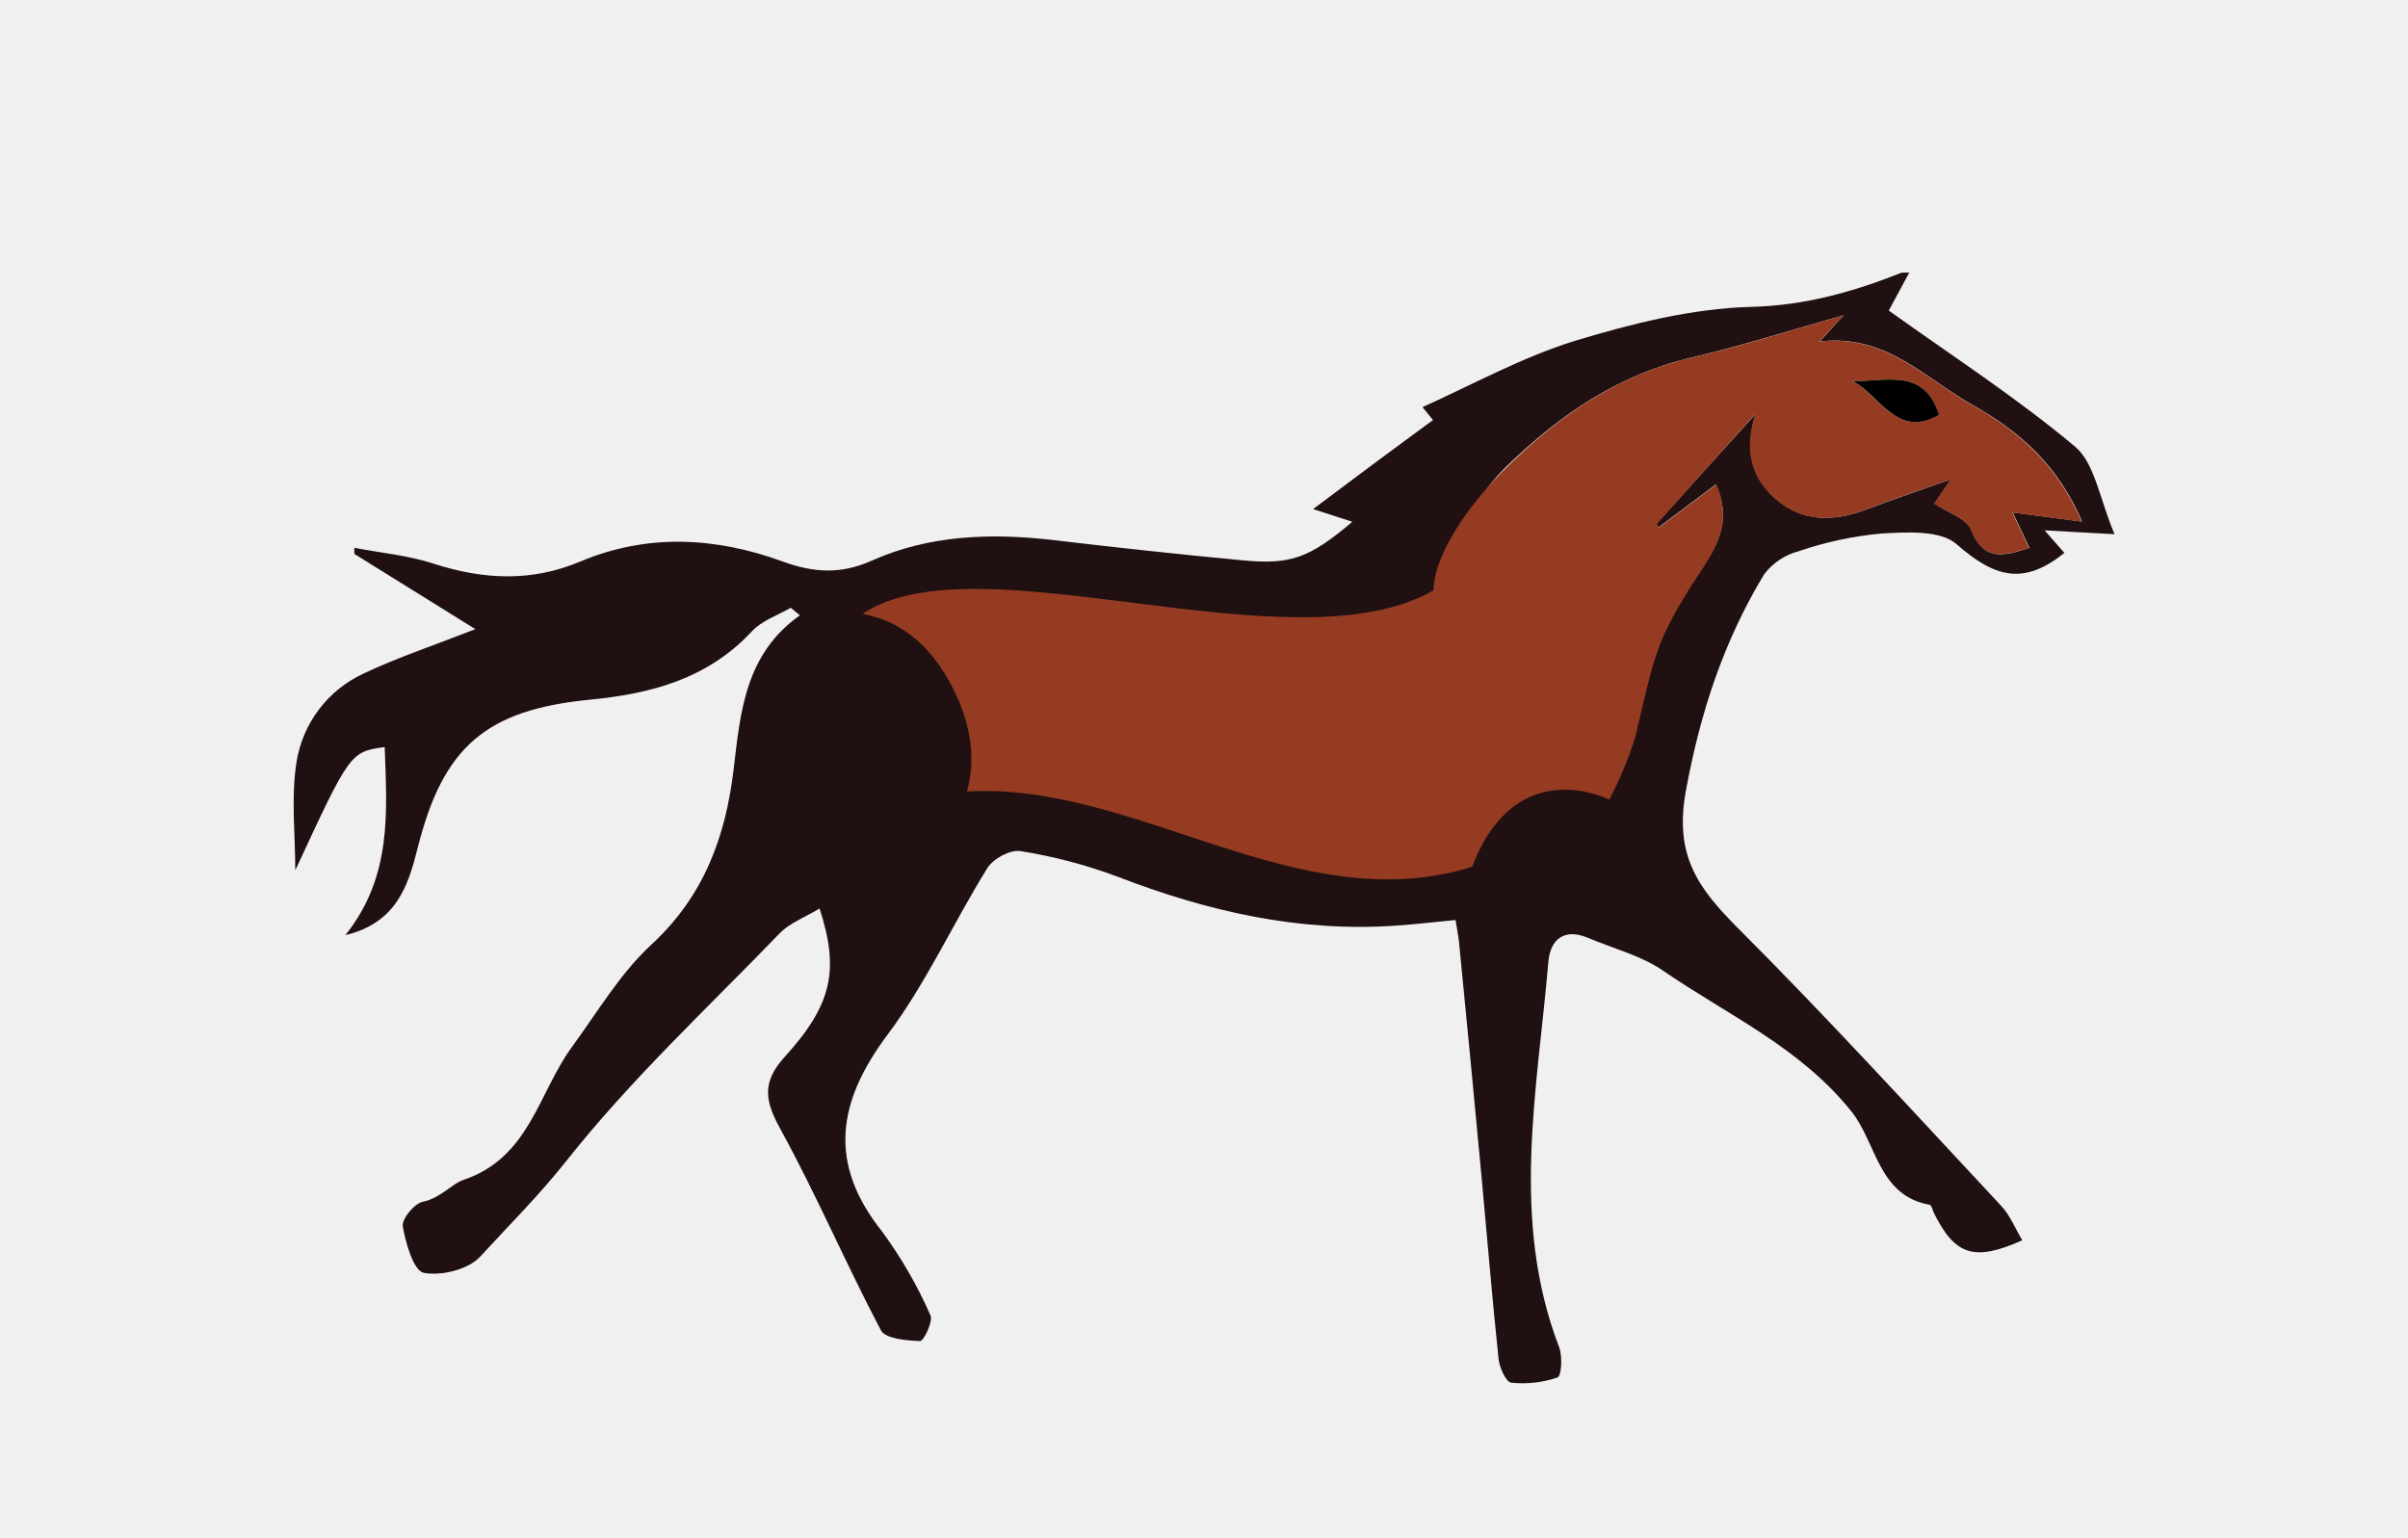
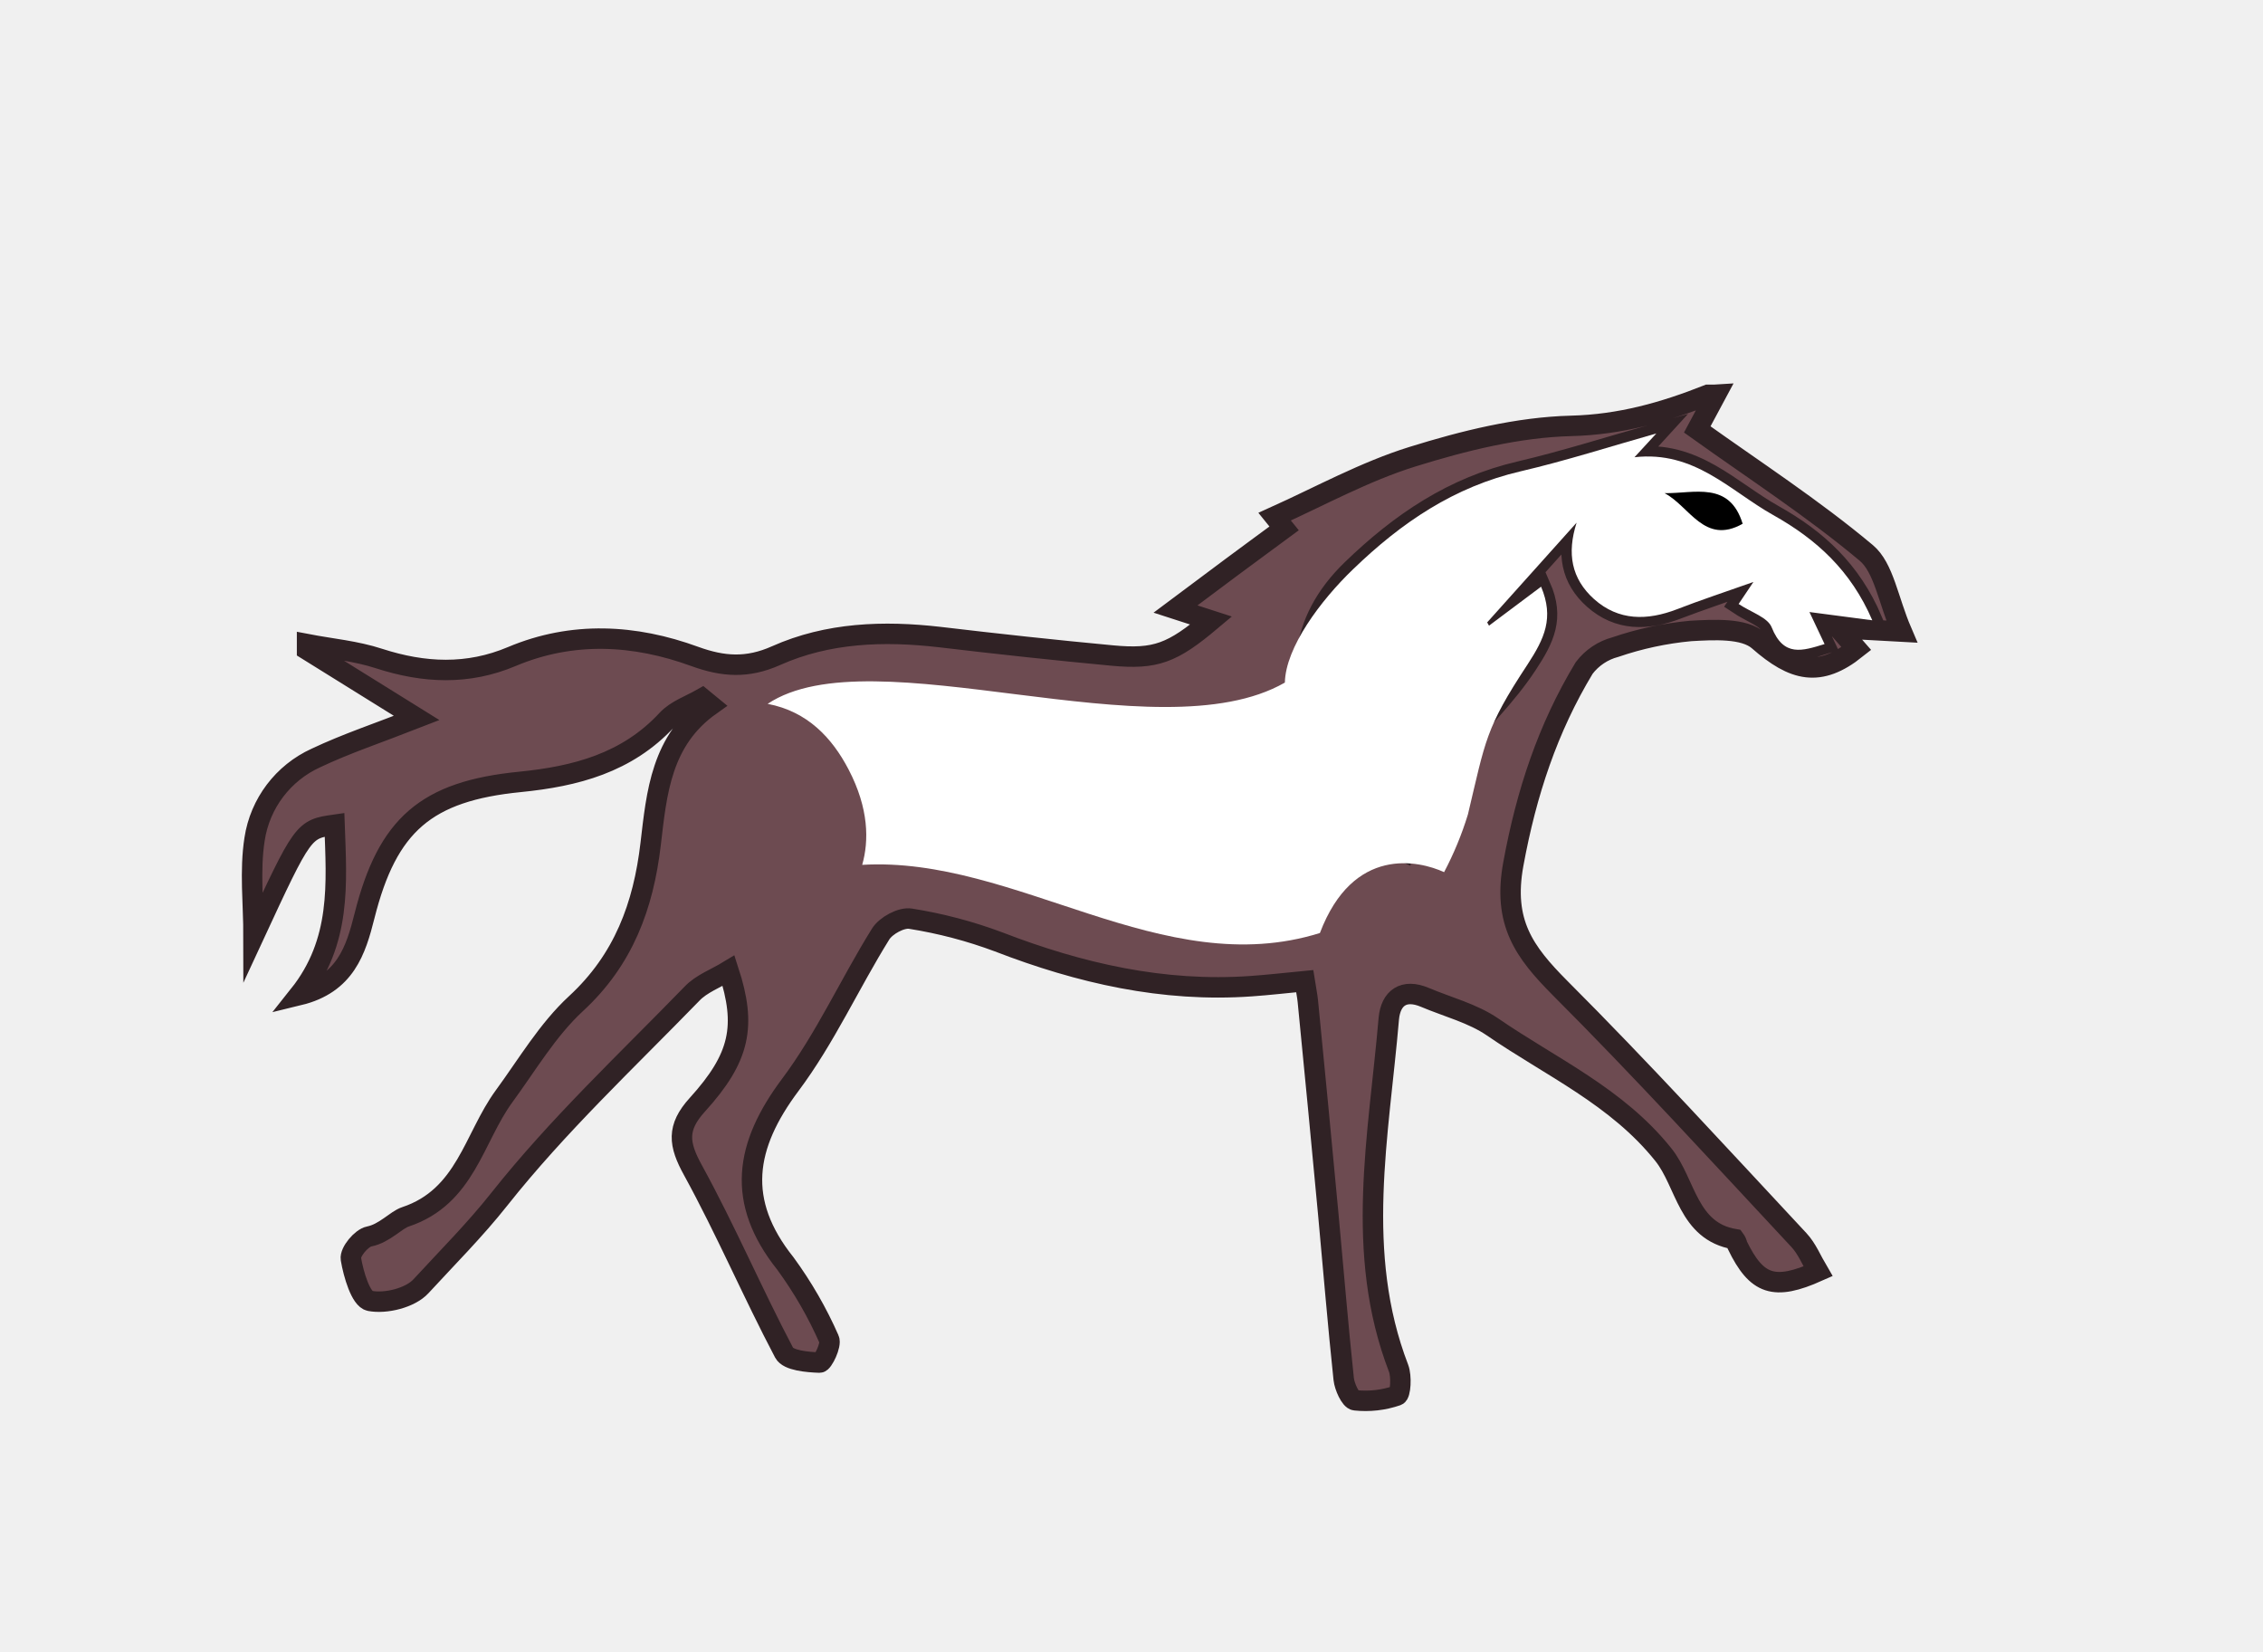
- <svg xmlns="http://www.w3.org/2000/svg" id="Layer_1" data-name="Layer 1" viewBox="0 0 320 204.31">
+ <svg xmlns="http://www.w3.org/2000/svg" id="Layer_1" data-name="Layer 1" viewBox="0 0 332 242.24">
  <defs>
-     <style>.cls-1{fill:#201011;}.cls-2{fill:#943b21;}</style>
+     <style>.cls-1{fill:#6d4b51;stroke:#302225;stroke-miterlimit:10;stroke-width:3px;}.cls-2{fill:#fff;}</style>
  </defs>
-   <path class="cls-1" d="M253.73,36.22L251,41.28c8.39,6,17,11.58,24.79,18.11C278.38,61.6,279,66.27,281,71l-9.29-.51,2.63,3c-5.39,4.3-9.19,3.35-14.34-1.17-2.14-1.88-6.64-1.6-10-1.41a47.62,47.62,0,0,0-11,2.36,8.45,8.45,0,0,0-4.57,3.07c-5.36,8.87-8.48,18.34-10.39,28.75-1.58,8.59,1.6,12.91,6.82,18.17,12,12,23.46,24.56,35.07,37,1.19,1.27,1.87,3,2.81,4.59-6.45,2.88-9,2-11.84-3.83a2.18,2.18,0,0,0-.39-0.88c-6.91-1.16-7.13-8.24-10.46-12.4-6.84-8.56-16.49-12.84-25.06-18.74-2.92-2-6.6-2.93-9.93-4.34-3.13-1.32-5,.11-5.29,3.1-1.46,17.14-5.09,34.36,1.43,51.31,0.46,1.2.3,3.83-.21,4a14.19,14.19,0,0,1-6.17.7c-0.68-.07-1.55-2-1.67-3.13-0.85-8-1.51-16.1-2.26-24.16q-1.46-15.63-3-31.26c-0.08-.81-0.25-1.6-0.46-2.94-2.72.26-5.29,0.56-7.87,0.74-12.9.91-25.11-1.89-37.07-6.51a66.74,66.74,0,0,0-12.88-3.39c-1.34-.23-3.62,1-4.4,2.26-4.54,7.3-8.12,15.27-13.24,22.11-6.69,8.93-8,17.1-.74,26.2a59.07,59.07,0,0,1,6.42,11.13c0.38,0.79-.91,3.44-1.38,3.42-1.8-.06-4.61-0.3-5.21-1.44-4.65-8.82-8.56-18-13.37-26.77-2.11-3.82-2.43-6.24.63-9.61,6.3-6.94,7.23-11.56,4.59-19.67-1.89,1.15-4,1.92-5.36,3.36C94,134,83.84,143.46,75.32,154.23c-3.6,4.55-7.65,8.59-11.51,12.79-1.57,1.71-5.16,2.6-7.5,2.15-1.33-.26-2.4-3.9-2.78-6.16-0.17-1,1.54-3.07,2.68-3.29,2.28-.46,3.91-2.41,5.32-2.88,8.84-2.94,10-11.56,14.46-17.67,3.4-4.64,6.4-9.77,10.56-13.61,7-6.45,9.89-14.37,10.95-23.38,0.89-7.58,1.54-15.26,8.8-20.4l-1.22-1c-1.75,1-3.86,1.72-5.18,3.15C94,90.26,86.46,92.22,78.33,93c-13.75,1.36-19.44,6.26-22.81,19.64-1.28,5.1-2.82,10-9.62,11.65,6.25-7.85,5.52-16.42,5.22-25-4.59.66-4.59,0.66-11.88,16.38,0-4.77-.58-9.63.15-14.28a15.65,15.65,0,0,1,9-11.9c4.45-2.11,9.16-3.67,14.78-5.87l-16.08-10V72.81c3.54,0.68,7.18,1,10.58,2.12,6.6,2.13,13,2.43,19.48-.31,8.89-3.74,18-3.23,26.83,0,4.16,1.51,7.72,1.75,11.91-.12,7.62-3.4,15.8-3.67,24-2.73,8.43,1,16.87,1.92,25.32,2.71,6.39,0.6,8.83-.35,14.51-5.13l-5.22-1.69c2.91-2.17,5.53-4.14,8.16-6.1s5.08-3.74,7.77-5.73l-1.39-1.72c6.65-3,13.21-6.62,20.22-8.8C216.9,43,224.84,41,232.65,40.79c7.23-.18,13.62-2,20.08-4.56h1ZM245,41.9c-6.72,1.89-13.32,4-20.05,5.58-9.75,2.27-17.49,7.5-24.61,14.38-8.05,7.79-8.13,16.47-4.55,26a43.22,43.22,0,0,0,2.65,5.86c4,7.18,1,5.62,9.19,9.36,0.15-1.56,1.62-.39,1.75-1.5,1.27-11.18,10.46-16.38,16.65-25.77,2.54-3.85,4-6.86,2-11.43l-7.64,5.72-0.27-.48L233.31,55c-1.39,4.52-.76,8.25,2.56,11.21,3.62,3.22,7.82,3.15,12.17,1.49,3.38-1.29,6.82-2.43,11.21-4l-2.17,3.23c1.83,1.23,4.27,2,4.85,3.43,1.73,4.4,4.49,3.5,7.76,2.45l-2.22-4.7,9.22,1.21c-3.14-7.33-8.08-11.86-14.5-15.46s-11.55-9.49-20.35-8.48Z" />
-   <path class="cls-2" d="M245,41.9l-3.21,3.49c8.81-1,14,4.92,20.35,8.48s11.35,8.13,14.5,15.46l-9.22-1.21,2.22,4.7c-3.27,1-6,1.94-7.76-2.45-0.58-1.47-3-2.2-4.85-3.43l2.17-3.23c-4.38,1.55-7.82,2.68-11.21,4-4.35,1.67-8.55,1.74-12.17-1.49-3.33-3-4-6.69-2.56-11.21L220.18,69.63l0.27,0.48,7.64-5.72c1.92,4.57.51,7.59-2,11.43-6.19,9.39-6.13,11.08-8.74,22a48.58,48.58,0,0,1-3.49,8.45c-3.66-1.68-13.33-3.94-18.22,8.93-23.15,7.23-44.61-11.33-67.15-10,1-3.5,1-8.25-2-14-2.41-4.61-6-8.5-11.87-9.62,15.36-10.25,57.13,7.63,75.88-3.12,0.11-5.17,5.24-12.05,10-16.62C207.49,55,215.24,49.75,225,47.48,231.72,45.92,238.32,43.8,245,41.9Zm1.17,8.76c3.67,1.92,5.84,7.68,11.45,4.49C255.72,48.82,250.51,50.74,246.21,50.66Z" />
-   <path d="M246.21,50.66c4.31,0.08,9.51-1.84,11.45,4.49C252.05,58.34,249.87,52.58,246.21,50.66Z" />
+   <path class="cls-1" d="M251.73,57.91L249,63c8.39,6,17,11.58,24.79,18.11C276.38,83.28,277,88,279,92.66l-9.29-.51,2.63,3c-5.39,4.3-9.19,3.35-14.34-1.17-2.14-1.88-6.64-1.6-10-1.41a47.62,47.62,0,0,0-11,2.36A8.45,8.45,0,0,0,232.41,98c-5.36,8.87-8.48,18.34-10.39,28.75-1.58,8.59,1.6,12.91,6.82,18.17,12,12,23.46,24.56,35.07,37,1.19,1.27,1.87,3,2.81,4.59-6.45,2.88-9,2-11.84-3.83a2.18,2.18,0,0,0-.39-0.88c-6.91-1.16-7.13-8.24-10.46-12.4-6.84-8.56-16.49-12.84-25.06-18.74-2.92-2-6.6-2.93-9.93-4.34-3.13-1.32-5,.11-5.29,3.1-1.46,17.14-5.09,34.36,1.43,51.31,0.46,1.2.3,3.83-.21,4a14.19,14.19,0,0,1-6.17.7c-0.68-.07-1.55-2-1.67-3.13-0.85-8-1.51-16.1-2.26-24.16q-1.46-15.63-3-31.26c-0.08-.81-0.25-1.6-0.46-2.94-2.72.26-5.29,0.56-7.87,0.74-12.9.91-25.11-1.89-37.07-6.51a66.74,66.74,0,0,0-12.88-3.39c-1.34-.23-3.62,1-4.4,2.26-4.54,7.3-8.12,15.27-13.24,22.11-6.69,8.93-8,17.1-.74,26.2a59.07,59.07,0,0,1,6.42,11.13c0.38,0.79-.91,3.44-1.38,3.42-1.8-.06-4.61-0.3-5.21-1.44-4.65-8.82-8.56-18-13.37-26.77-2.11-3.82-2.43-6.24.63-9.61,6.3-6.94,7.23-11.56,4.59-19.67-1.89,1.15-4,1.92-5.36,3.36-9.61,9.89-19.74,19.38-28.26,30.14-3.6,4.55-7.65,8.59-11.51,12.79-1.57,1.71-5.16,2.6-7.5,2.15-1.33-.26-2.4-3.9-2.78-6.16-0.17-1,1.54-3.07,2.68-3.29,2.28-.46,3.91-2.41,5.32-2.88,8.84-2.94,10-11.56,14.46-17.67,3.4-4.64,6.4-9.77,10.56-13.61,7-6.45,9.89-14.37,10.95-23.38,0.89-7.58,1.54-15.26,8.8-20.4l-1.22-1c-1.75,1-3.86,1.72-5.18,3.15-5.86,6.33-13.43,8.29-21.56,9.1-13.75,1.36-19.44,6.26-22.81,19.64-1.28,5.1-2.82,10-9.62,11.65,6.25-7.85,5.52-16.42,5.22-25-4.59.66-4.59,0.66-11.88,16.38,0-4.77-.58-9.63.15-14.28a15.65,15.65,0,0,1,9-11.9c4.45-2.11,9.16-3.67,14.78-5.87l-16.08-10V94.5c3.54,0.68,7.18,1,10.58,2.12,6.6,2.13,13,2.43,19.48-.31,8.89-3.74,18-3.23,26.83,0,4.16,1.51,7.72,1.75,11.91-.12,7.62-3.4,15.8-3.67,24-2.73,8.43,1,16.87,1.92,25.32,2.71,6.39,0.6,8.83-.35,14.51-5.13l-5.22-1.69c2.91-2.17,5.53-4.14,8.16-6.1s5.08-3.74,7.77-5.73l-1.39-1.72c6.65-3,13.21-6.62,20.22-8.8,7.53-2.34,15.46-4.32,23.27-4.52,7.23-.18,13.62-2,20.08-4.56h1ZM243,63.59c-6.72,1.89-13.32,4-20.05,5.58-9.75,2.27-17.49,7.5-24.61,14.38-8.05,7.79-8.13,16.47-4.55,26a43.22,43.22,0,0,0,2.65,5.86c4,7.18,1,5.62,9.19,9.36,0.15-1.56,1.62-.39,1.75-1.5,1.27-11.18,10.46-16.38,16.65-25.77,2.54-3.85,4-6.86,2-11.43l-7.64,5.72-0.27-.48,13.13-14.64c-1.39,4.52-.76,8.25,2.56,11.21,3.62,3.22,7.82,3.15,12.17,1.49,3.38-1.29,6.82-2.43,11.21-4l-2.17,3.23c1.83,1.23,4.27,2,4.85,3.43,1.73,4.4,4.49,3.5,7.76,2.45l-2.22-4.7L274.68,91c-3.14-7.33-8.08-11.86-14.5-15.46s-11.55-9.49-20.35-8.48Z" />
+   <path class="cls-2" d="M243,63.59l-3.21,3.49c8.81-1,14,4.92,20.35,8.48S271.54,83.7,274.68,91l-9.22-1.21,2.22,4.7c-3.27,1-6,1.94-7.76-2.45-0.58-1.47-3-2.2-4.85-3.43l2.17-3.23c-4.38,1.55-7.82,2.68-11.21,4-4.35,1.67-8.55,1.74-12.17-1.49-3.33-3-4-6.69-2.56-11.21L218.18,91.31l0.27,0.48,7.64-5.72c1.92,4.57.51,7.59-2,11.43-6.19,9.39-6.13,11.08-8.74,22a48.58,48.58,0,0,1-3.49,8.45c-3.66-1.68-13.33-3.94-18.22,8.93-23.15,7.23-44.61-11.33-67.15-10,1-3.5,1-8.25-2-14-2.41-4.61-6-8.5-11.87-9.62,15.36-10.25,57.13,7.63,75.88-3.12,0.11-5.17,5.24-12.05,10-16.62,7.12-6.88,14.86-12.12,24.61-14.38C229.72,67.6,236.32,65.48,243,63.59Zm1.17,8.76c3.67,1.92,5.84,7.68,11.45,4.49C253.72,70.51,248.51,72.42,244.21,72.35Z" />
+   <path d="M244.21,72.35c4.31,0.08,9.51-1.84,11.45,4.49C250.05,80,247.87,74.26,244.21,72.35Z" />
</svg>
